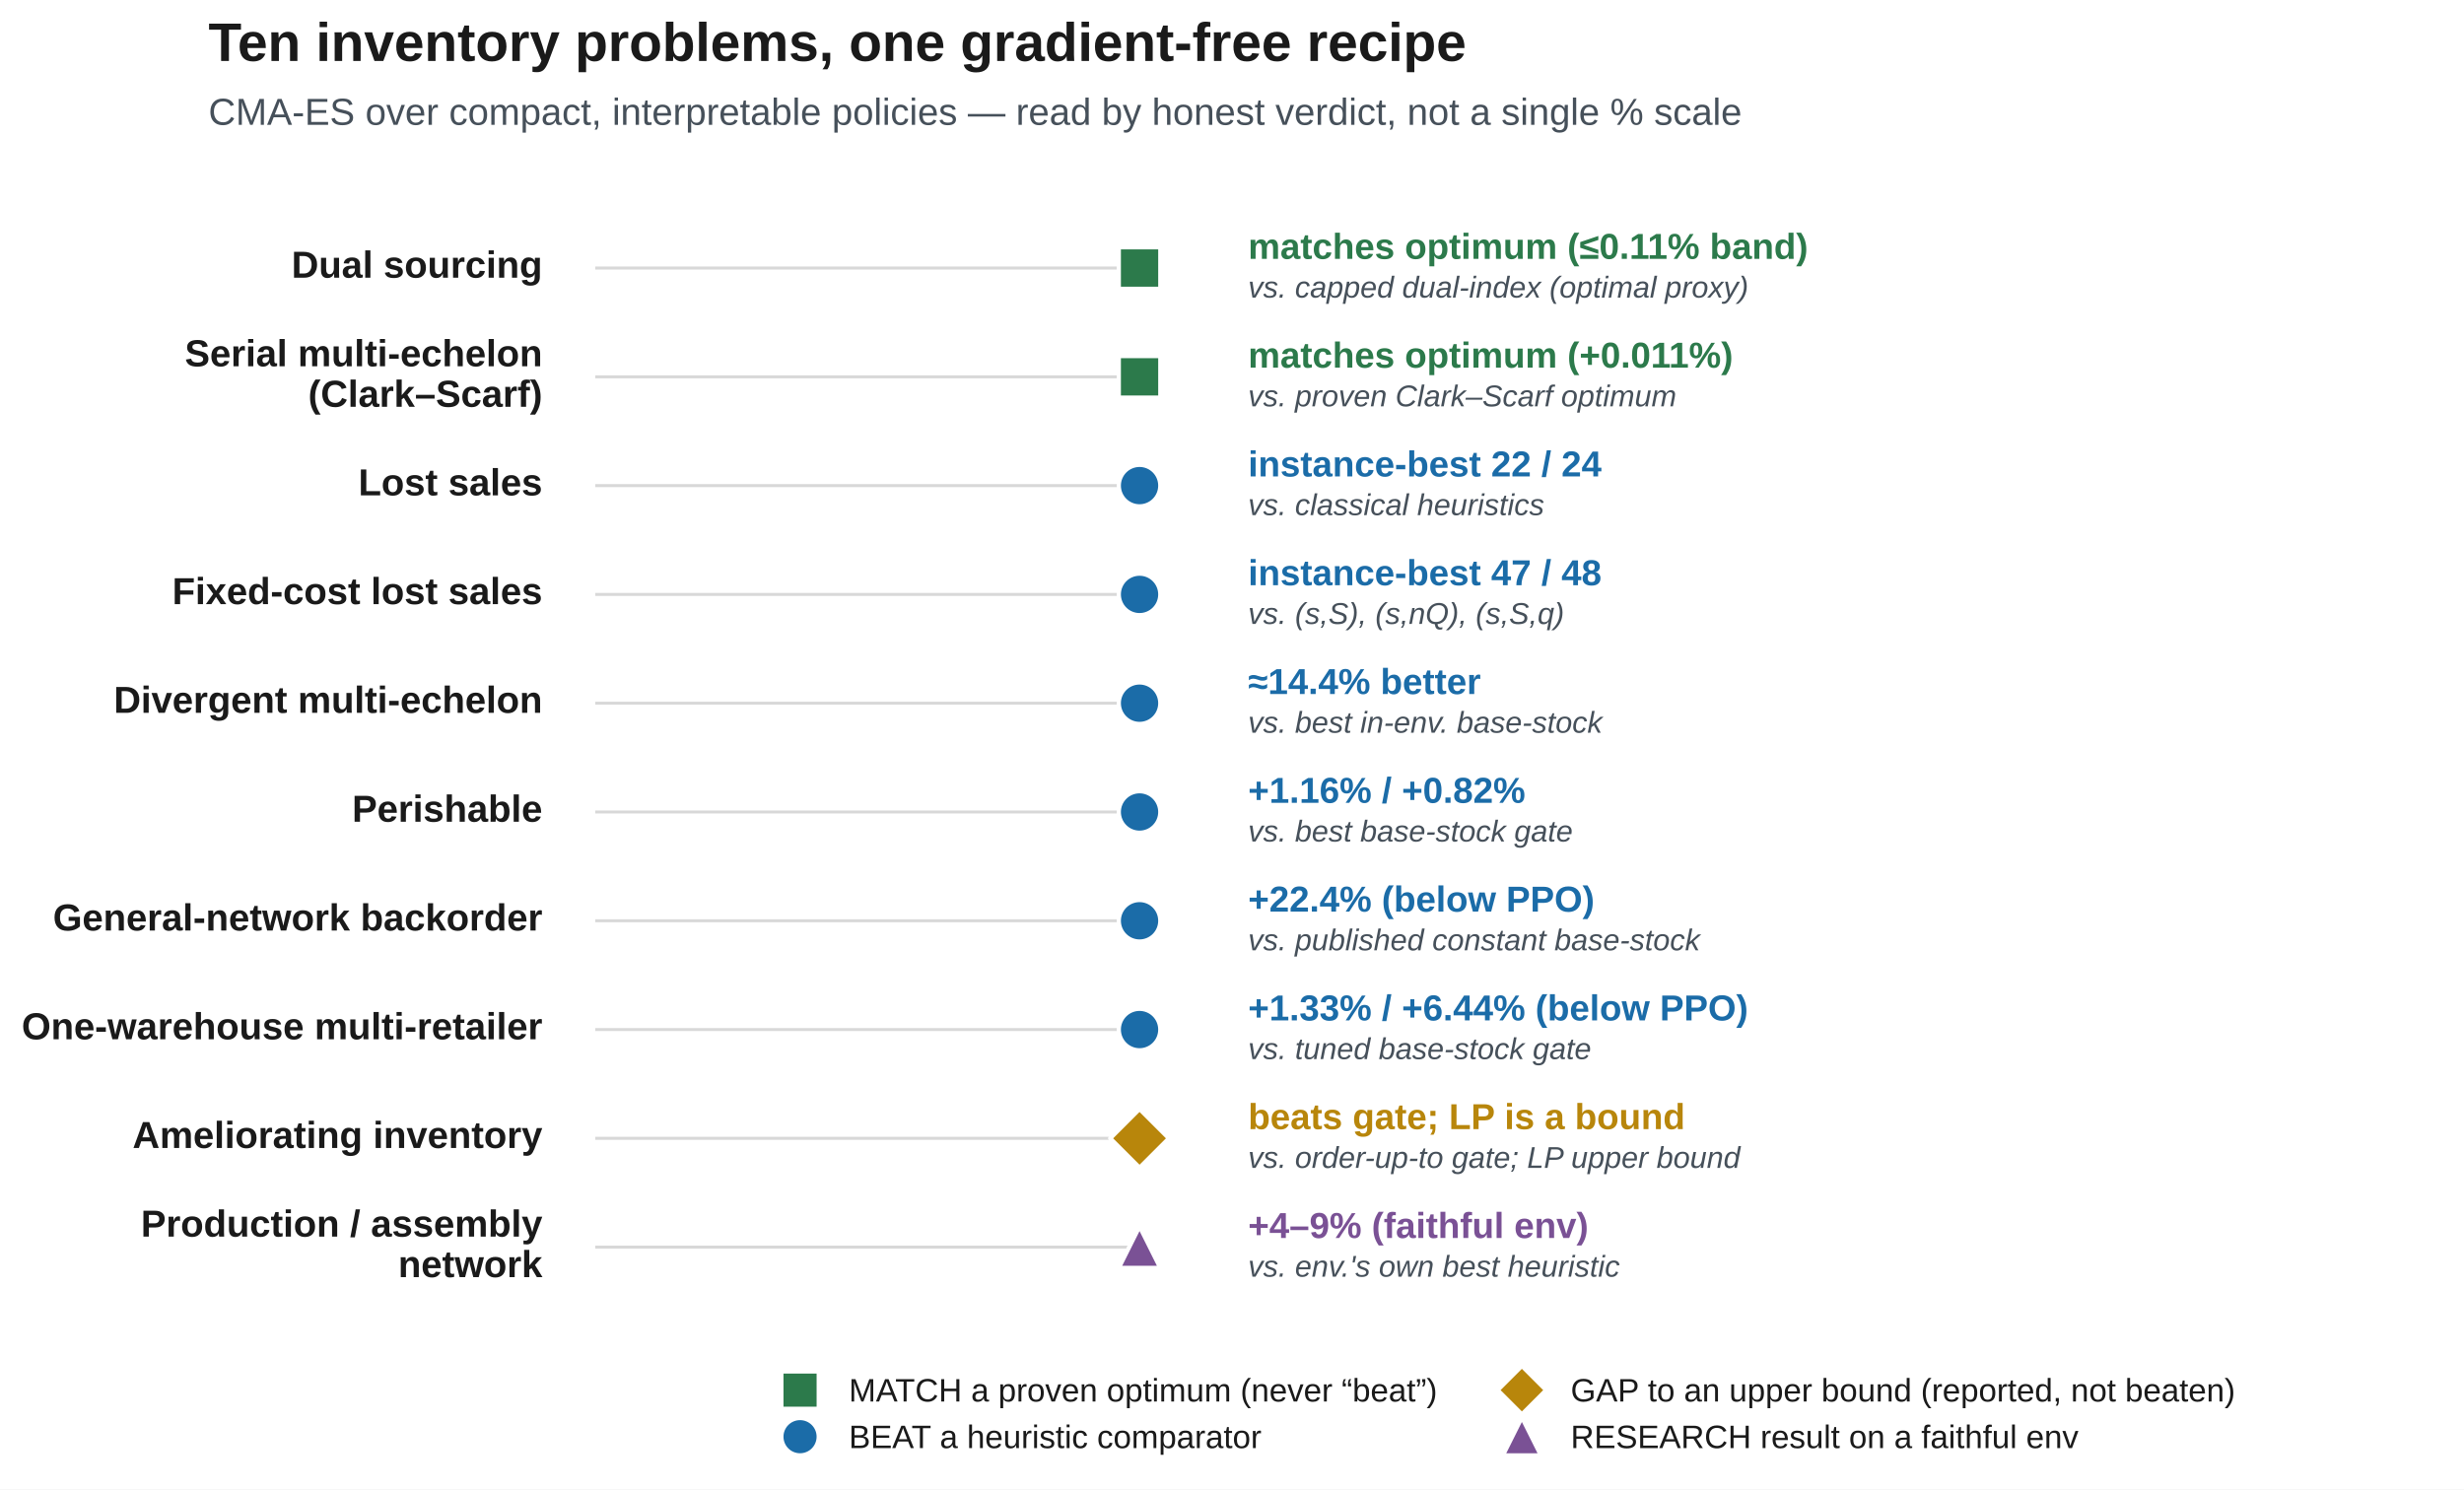
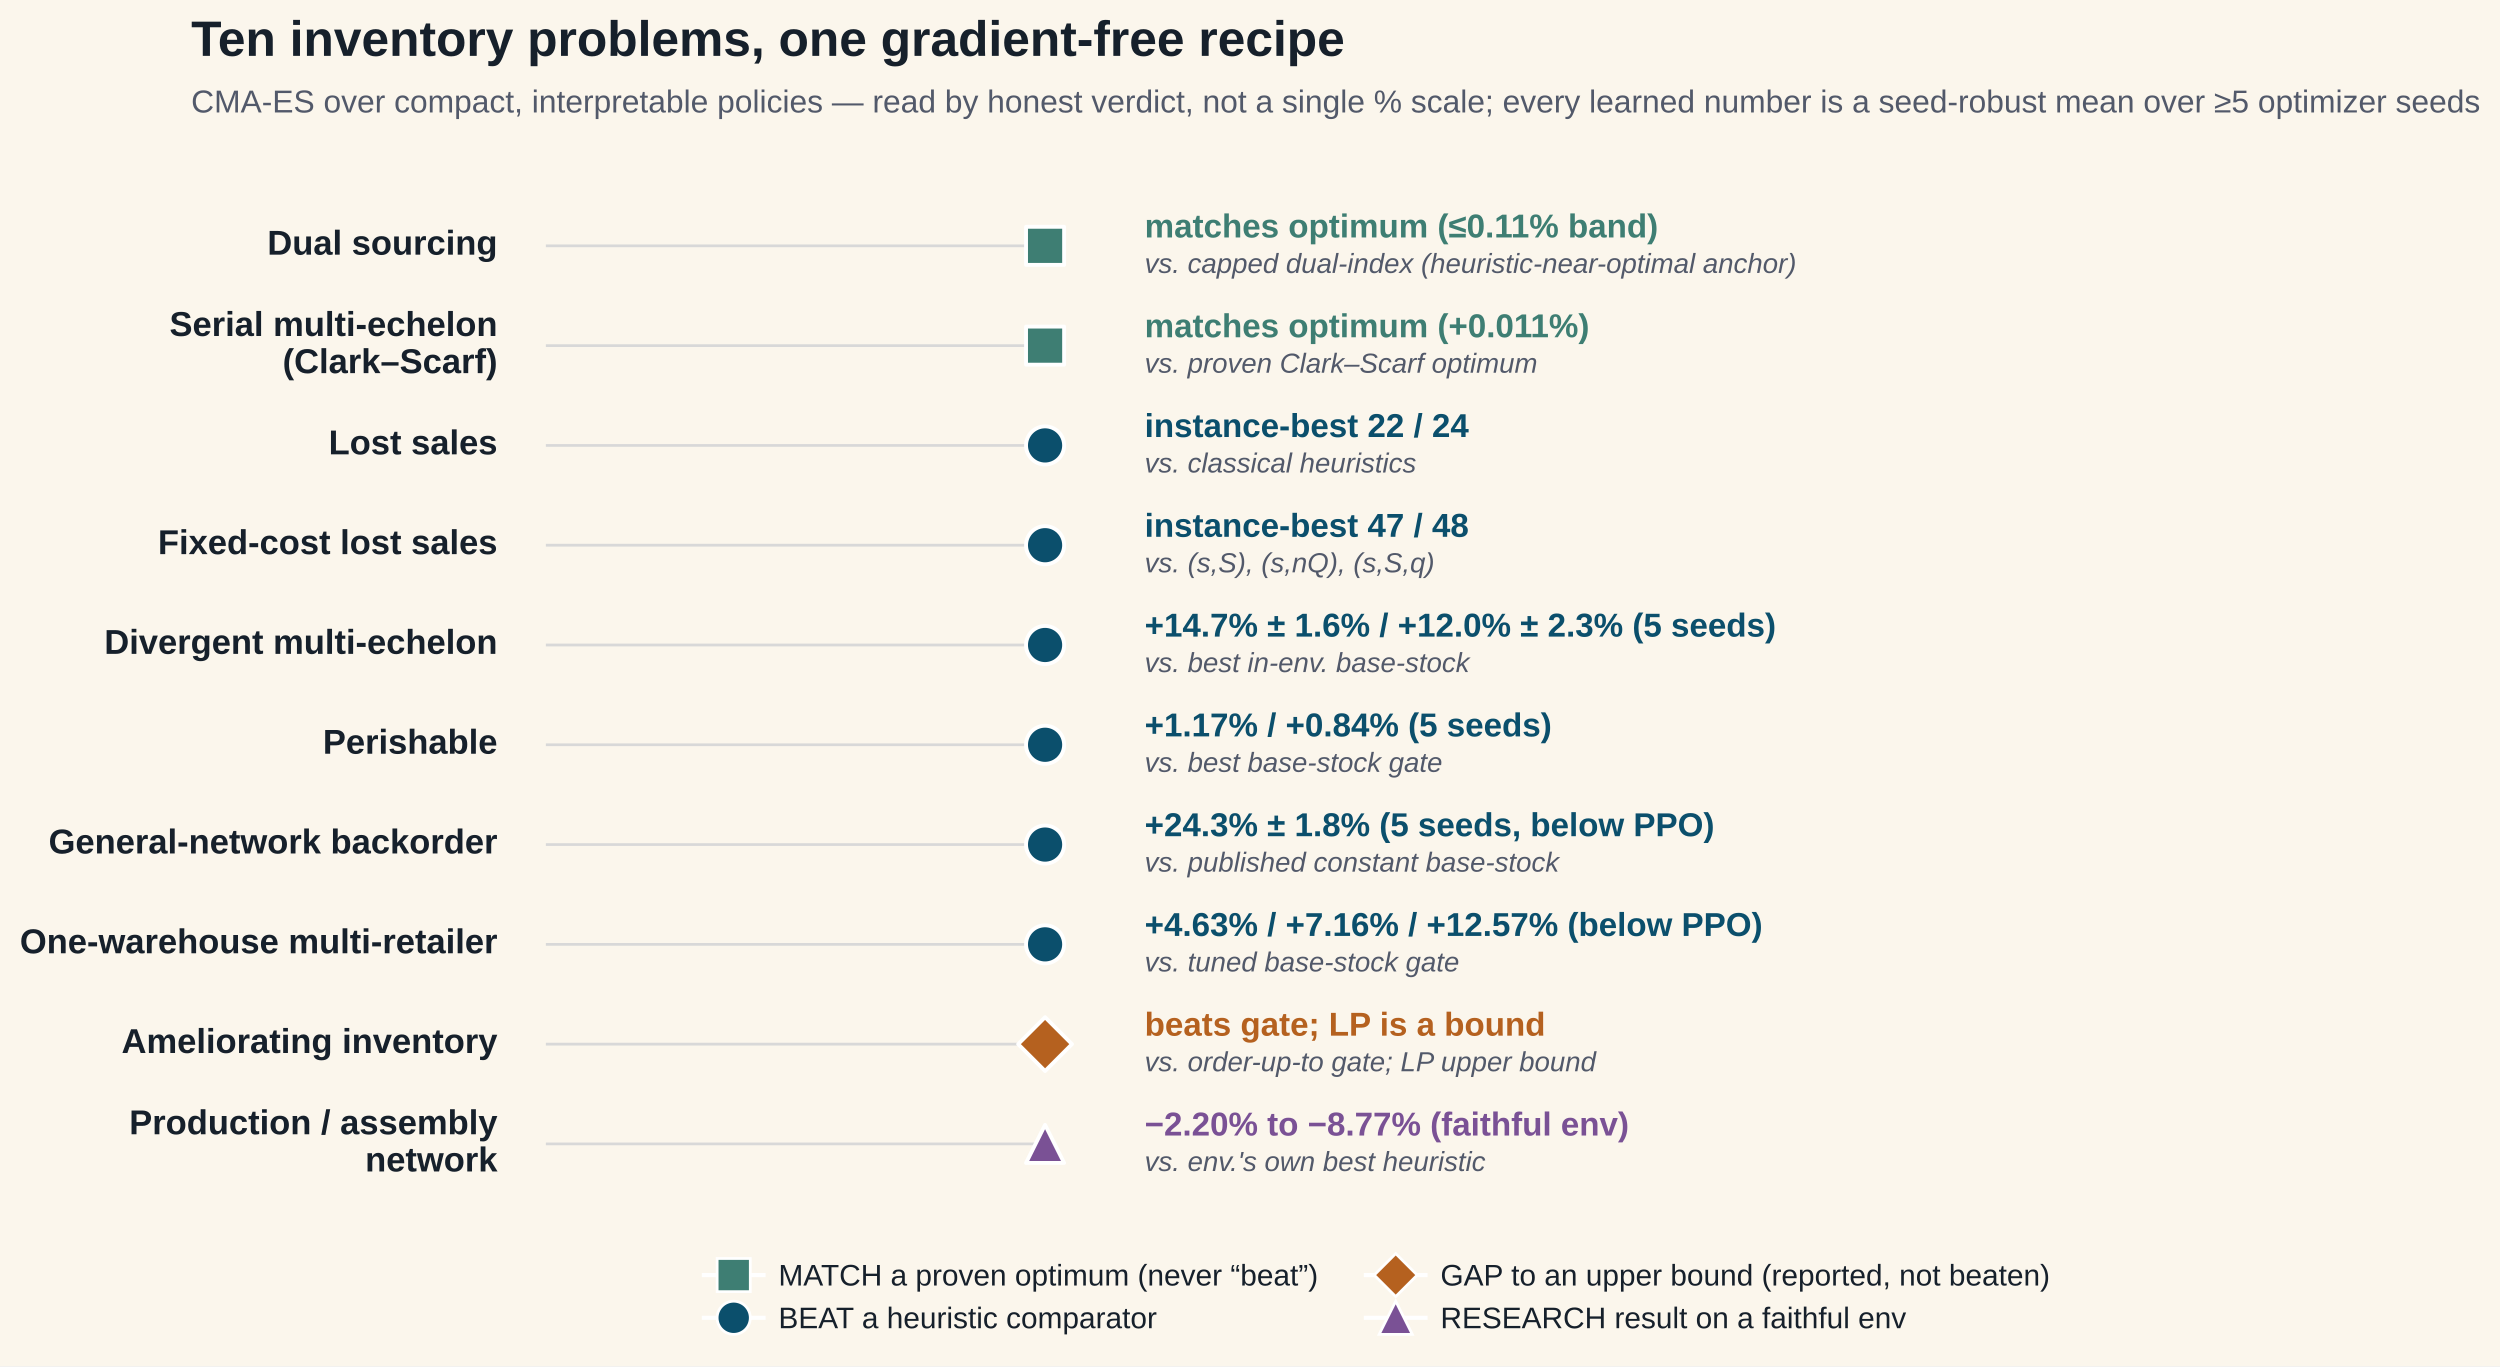
- <svg xmlns="http://www.w3.org/2000/svg" xmlns:xlink="http://www.w3.org/1999/xlink" width="818.32pt" height="494.755pt" viewBox="0 0 818.32 494.755" version="1.1">
+ <svg xmlns="http://www.w3.org/2000/svg" xmlns:xlink="http://www.w3.org/1999/xlink" width="905.334pt" height="494.755pt" viewBox="0 0 905.334 494.755" version="1.1">
  <defs>
    <style type="text/css">*{stroke-linejoin: round; stroke-linecap: butt}</style>
  </defs>
  <g id="figure_1">
    <g id="patch_1">
-       <path d="M 0 494.755  L 818.32 494.755  L 818.32 0  L 0 0  z " style="fill: #ffffff" />
+       <path d="M 0 494.755  L 905.334 494.755  L 905.334 0  L 0 0  z " style="fill: #fbf6ec" />
    </g>
    <g id="axes_1">
      <g id="line2d_1">
-         <path d="M 198.179 89.029  L 378.456 89.029  " clip-path="url(#pad5166db93)" style="fill: none; stroke: #d8d8d8; stroke-linecap: square" />
+         <path d="M 198.179 89.029  L 378.456 89.029  " clip-path="url(#p831bd37a5f)" style="fill: none; stroke: #d8d8d8; stroke-linecap: square" />
      </g>
      <g id="line2d_2">
-         <path d="M 198.179 125.165  L 378.456 125.165  " clip-path="url(#pad5166db93)" style="fill: none; stroke: #d8d8d8; stroke-linecap: square" />
+         <path d="M 198.179 125.165  L 378.456 125.165  " clip-path="url(#p831bd37a5f)" style="fill: none; stroke: #d8d8d8; stroke-linecap: square" />
      </g>
      <g id="line2d_3">
-         <path d="M 198.179 161.3  L 378.456 161.3  " clip-path="url(#pad5166db93)" style="fill: none; stroke: #d8d8d8; stroke-linecap: square" />
+         <path d="M 198.179 161.3  L 378.456 161.3  " clip-path="url(#p831bd37a5f)" style="fill: none; stroke: #d8d8d8; stroke-linecap: square" />
      </g>
      <g id="line2d_4">
-         <path d="M 198.179 197.436  L 378.456 197.436  " clip-path="url(#pad5166db93)" style="fill: none; stroke: #d8d8d8; stroke-linecap: square" />
+         <path d="M 198.179 197.436  L 378.456 197.436  " clip-path="url(#p831bd37a5f)" style="fill: none; stroke: #d8d8d8; stroke-linecap: square" />
      </g>
      <g id="line2d_5">
-         <path d="M 198.179 233.572  L 378.456 233.572  " clip-path="url(#pad5166db93)" style="fill: none; stroke: #d8d8d8; stroke-linecap: square" />
+         <path d="M 198.179 233.572  L 378.456 233.572  " clip-path="url(#p831bd37a5f)" style="fill: none; stroke: #d8d8d8; stroke-linecap: square" />
      </g>
      <g id="line2d_6">
-         <path d="M 198.179 269.708  L 378.456 269.708  " clip-path="url(#pad5166db93)" style="fill: none; stroke: #d8d8d8; stroke-linecap: square" />
+         <path d="M 198.179 269.708  L 378.456 269.708  " clip-path="url(#p831bd37a5f)" style="fill: none; stroke: #d8d8d8; stroke-linecap: square" />
      </g>
      <g id="line2d_7">
-         <path d="M 198.179 305.844  L 378.456 305.844  " clip-path="url(#pad5166db93)" style="fill: none; stroke: #d8d8d8; stroke-linecap: square" />
+         <path d="M 198.179 305.844  L 378.456 305.844  " clip-path="url(#p831bd37a5f)" style="fill: none; stroke: #d8d8d8; stroke-linecap: square" />
      </g>
      <g id="line2d_8">
-         <path d="M 198.179 341.98  L 378.456 341.98  " clip-path="url(#pad5166db93)" style="fill: none; stroke: #d8d8d8; stroke-linecap: square" />
+         <path d="M 198.179 341.98  L 378.456 341.98  " clip-path="url(#p831bd37a5f)" style="fill: none; stroke: #d8d8d8; stroke-linecap: square" />
      </g>
      <g id="line2d_9">
-         <path d="M 198.179 378.115  L 378.456 378.115  " clip-path="url(#pad5166db93)" style="fill: none; stroke: #d8d8d8; stroke-linecap: square" />
+         <path d="M 198.179 378.115  L 378.456 378.115  " clip-path="url(#p831bd37a5f)" style="fill: none; stroke: #d8d8d8; stroke-linecap: square" />
      </g>
      <g id="line2d_10">
-         <path d="M 198.179 414.251  L 378.456 414.251  " clip-path="url(#pad5166db93)" style="fill: none; stroke: #d8d8d8; stroke-linecap: square" />
+         <path d="M 198.179 414.251  L 378.456 414.251  " clip-path="url(#p831bd37a5f)" style="fill: none; stroke: #d8d8d8; stroke-linecap: square" />
      </g>
      <g id="PathCollection_1">
        <defs>
-           <path id="mc6167d8435" d="M -6.892 6.892  L 6.892 6.892  L 6.892 -6.892  L -6.892 -6.892  z " style="stroke: #ffffff; stroke-width: 1.4" />
-         </defs>
-         <g clip-path="url(#pad5166db93)">
-           <use xlink:href="#mc6167d8435" x="378.456" y="89.029" style="fill: #2c7a4b; stroke: #ffffff; stroke-width: 1.4" />
+           <path id="ma9157b4068" d="M -6.892 6.892  L 6.892 6.892  L 6.892 -6.892  L -6.892 -6.892  z " style="stroke: #ffffff; stroke-width: 1.4" />
+         </defs>
+         <g clip-path="url(#p831bd37a5f)">
+           <use xlink:href="#ma9157b4068" x="378.456" y="89.029" style="fill: #3e7e73; stroke: #ffffff; stroke-width: 1.4" />
        </g>
      </g>
      <g id="text_1">
-         <text style="font-weight: 700; font-size: 12.5px; font-family: 'Liberation Sans'; text-anchor: end; fill: #1a1a1a" x="180.151" y="92.234" transform="rotate(-0 180.1512 92.23376)">Dual sourcing</text>
+         <text style="font-weight: 700; font-size: 12.5px; font-family: 'Liberation Sans'; text-anchor: end; fill: #16202b" x="180.151" y="92.234" transform="rotate(-0 180.1512 92.23376)">Dual sourcing</text>
      </g>
      <g id="text_2">
-         <text style="font-weight: 700; font-size: 12px; font-family: 'Liberation Sans'; text-anchor: start; fill: #2c7a4b" x="414.511" y="85.989" transform="rotate(-0 414.5112 85.98871)">matches optimum  (≤0.11% band)</text>
+         <text style="font-weight: 700; font-size: 12px; font-family: 'Liberation Sans'; text-anchor: start; fill: #3e7e73" x="414.511" y="85.989" transform="rotate(-0 414.5112 85.98871)">matches optimum  (≤0.11% band)</text>
      </g>
      <g id="text_3">
-         <text style="font-style: italic; font-size: 10px; font-family: 'Liberation Sans'; text-anchor: start; fill: #46505a" x="414.511" y="98.842" transform="rotate(-0 414.5112 98.84179)">vs. capped dual-index (optimal proxy)</text>
+         <text style="font-style: italic; font-size: 10px; font-family: 'Liberation Sans'; text-anchor: start; fill: #52596a" x="414.511" y="98.842" transform="rotate(-0 414.5112 98.84179)">vs. capped dual-index (heuristic-near-optimal anchor)</text>
      </g>
      <g id="PathCollection_2">
-         <g clip-path="url(#pad5166db93)">
-           <use xlink:href="#mc6167d8435" x="378.456" y="125.165" style="fill: #2c7a4b; stroke: #ffffff; stroke-width: 1.4" />
+         <g clip-path="url(#p831bd37a5f)">
+           <use xlink:href="#ma9157b4068" x="378.456" y="125.165" style="fill: #3e7e73; stroke: #ffffff; stroke-width: 1.4" />
        </g>
      </g>
      <g id="text_4">
-         <text style="font-weight: 700; font-size: 12.5px; font-family: 'Liberation Sans'; fill: #1a1a1a" transform="translate(61.37773 121.6649)">Serial multi-echelon</text>
-         <text style="font-weight: 700; font-size: 12.5px; font-family: 'Liberation Sans'; fill: #1a1a1a" transform="translate(102.3406 135.129)">(Clark–Scarf)</text>
+         <text style="font-weight: 700; font-size: 12.5px; font-family: 'Liberation Sans'; fill: #16202b" transform="translate(61.37773 121.6649)">Serial multi-echelon</text>
+         <text style="font-weight: 700; font-size: 12.5px; font-family: 'Liberation Sans'; fill: #16202b" transform="translate(102.3406 135.129)">(Clark–Scarf)</text>
      </g>
      <g id="text_5">
-         <text style="font-weight: 700; font-size: 12px; font-family: 'Liberation Sans'; text-anchor: start; fill: #2c7a4b" x="414.511" y="122.125" transform="rotate(-0 414.5112 122.1246)">matches optimum  (+0.011%)</text>
+         <text style="font-weight: 700; font-size: 12px; font-family: 'Liberation Sans'; text-anchor: start; fill: #3e7e73" x="414.511" y="122.125" transform="rotate(-0 414.5112 122.1246)">matches optimum  (+0.011%)</text>
      </g>
      <g id="text_6">
-         <text style="font-style: italic; font-size: 10px; font-family: 'Liberation Sans'; text-anchor: start; fill: #46505a" x="414.511" y="134.978" transform="rotate(-0 414.5112 134.9776)">vs. proven Clark–Scarf optimum</text>
+         <text style="font-style: italic; font-size: 10px; font-family: 'Liberation Sans'; text-anchor: start; fill: #52596a" x="414.511" y="134.978" transform="rotate(-0 414.5112 134.9776)">vs. proven Clark–Scarf optimum</text>
      </g>
      <g id="PathCollection_3">
        <defs>
-           <path id="mc8cccf4e96" d="M 0 6.892  C 1.828 6.892 3.581 6.166 4.873 4.873  C 6.166 3.581 6.892 1.828 6.892 0  C 6.892 -1.828 6.166 -3.581 4.873 -4.873  C 3.581 -6.166 1.828 -6.892 0 -6.892  C -1.828 -6.892 -3.581 -6.166 -4.873 -4.873  C -6.166 -3.581 -6.892 -1.828 -6.892 0  C -6.892 1.828 -6.166 3.581 -4.873 4.873  C -3.581 6.166 -1.828 6.892 0 6.892  z " style="stroke: #ffffff; stroke-width: 1.4" />
-         </defs>
-         <g clip-path="url(#pad5166db93)">
-           <use xlink:href="#mc8cccf4e96" x="378.456" y="161.3" style="fill: #1b6ca8; stroke: #ffffff; stroke-width: 1.4" />
+           <path id="m1fc9dfe44d" d="M 0 6.892  C 1.828 6.892 3.581 6.166 4.873 4.873  C 6.166 3.581 6.892 1.828 6.892 0  C 6.892 -1.828 6.166 -3.581 4.873 -4.873  C 3.581 -6.166 1.828 -6.892 0 -6.892  C -1.828 -6.892 -3.581 -6.166 -4.873 -4.873  C -6.166 -3.581 -6.892 -1.828 -6.892 0  C -6.892 1.828 -6.166 3.581 -4.873 4.873  C -3.581 6.166 -1.828 6.892 0 6.892  z " style="stroke: #ffffff; stroke-width: 1.4" />
+         </defs>
+         <g clip-path="url(#p831bd37a5f)">
+           <use xlink:href="#m1fc9dfe44d" x="378.456" y="161.3" style="fill: #0b4f6c; stroke: #ffffff; stroke-width: 1.4" />
        </g>
      </g>
      <g id="text_7">
-         <text style="font-weight: 700; font-size: 12.5px; font-family: 'Liberation Sans'; text-anchor: end; fill: #1a1a1a" x="180.151" y="164.533" transform="rotate(-0 180.1512 164.5328)">Lost sales</text>
+         <text style="font-weight: 700; font-size: 12.5px; font-family: 'Liberation Sans'; text-anchor: end; fill: #16202b" x="180.151" y="164.533" transform="rotate(-0 180.1512 164.5328)">Lost sales</text>
      </g>
      <g id="text_8">
-         <text style="font-weight: 700; font-size: 12px; font-family: 'Liberation Sans'; text-anchor: start; fill: #1b6ca8" x="414.511" y="158.26" transform="rotate(-0 414.5112 158.2604)">instance-best 22 / 24</text>
+         <text style="font-weight: 700; font-size: 12px; font-family: 'Liberation Sans'; text-anchor: start; fill: #0b4f6c" x="414.511" y="158.26" transform="rotate(-0 414.5112 158.2604)">instance-best 22 / 24</text>
      </g>
      <g id="text_9">
-         <text style="font-style: italic; font-size: 10px; font-family: 'Liberation Sans'; text-anchor: start; fill: #46505a" x="414.511" y="171.113" transform="rotate(-0 414.5112 171.1135)">vs. classical heuristics</text>
+         <text style="font-style: italic; font-size: 10px; font-family: 'Liberation Sans'; text-anchor: start; fill: #52596a" x="414.511" y="171.113" transform="rotate(-0 414.5112 171.1135)">vs. classical heuristics</text>
      </g>
      <g id="PathCollection_4">
-         <g clip-path="url(#pad5166db93)">
-           <use xlink:href="#mc8cccf4e96" x="378.456" y="197.436" style="fill: #1b6ca8; stroke: #ffffff; stroke-width: 1.4" />
+         <g clip-path="url(#p831bd37a5f)">
+           <use xlink:href="#m1fc9dfe44d" x="378.456" y="197.436" style="fill: #0b4f6c; stroke: #ffffff; stroke-width: 1.4" />
        </g>
      </g>
      <g id="text_10">
-         <text style="font-weight: 700; font-size: 12.5px; font-family: 'Liberation Sans'; text-anchor: end; fill: #1a1a1a" x="180.151" y="200.669" transform="rotate(-0 180.1512 200.6686)">Fixed-cost lost sales</text>
+         <text style="font-weight: 700; font-size: 12.5px; font-family: 'Liberation Sans'; text-anchor: end; fill: #16202b" x="180.151" y="200.669" transform="rotate(-0 180.1512 200.6686)">Fixed-cost lost sales</text>
      </g>
      <g id="text_11">
-         <text style="font-weight: 700; font-size: 12px; font-family: 'Liberation Sans'; text-anchor: start; fill: #1b6ca8" x="414.511" y="194.396" transform="rotate(-0 414.5112 194.3963)">instance-best 47 / 48</text>
+         <text style="font-weight: 700; font-size: 12px; font-family: 'Liberation Sans'; text-anchor: start; fill: #0b4f6c" x="414.511" y="194.396" transform="rotate(-0 414.5112 194.3963)">instance-best 47 / 48</text>
      </g>
      <g id="text_12">
-         <text style="font-style: italic; font-size: 10px; font-family: 'Liberation Sans'; text-anchor: start; fill: #46505a" x="414.511" y="207.249" transform="rotate(-0 414.5112 207.2493)">vs. (s,S), (s,nQ), (s,S,q)</text>
+         <text style="font-style: italic; font-size: 10px; font-family: 'Liberation Sans'; text-anchor: start; fill: #52596a" x="414.511" y="207.249" transform="rotate(-0 414.5112 207.2493)">vs. (s,S), (s,nQ), (s,S,q)</text>
      </g>
      <g id="PathCollection_5">
-         <g clip-path="url(#pad5166db93)">
-           <use xlink:href="#mc8cccf4e96" x="378.456" y="233.572" style="fill: #1b6ca8; stroke: #ffffff; stroke-width: 1.4" />
+         <g clip-path="url(#p831bd37a5f)">
+           <use xlink:href="#m1fc9dfe44d" x="378.456" y="233.572" style="fill: #0b4f6c; stroke: #ffffff; stroke-width: 1.4" />
        </g>
      </g>
      <g id="text_13">
-         <text style="font-weight: 700; font-size: 12.5px; font-family: 'Liberation Sans'; text-anchor: end; fill: #1a1a1a" x="180.151" y="236.777" transform="rotate(-0 180.1512 236.7772)">Divergent multi-echelon</text>
+         <text style="font-weight: 700; font-size: 12.5px; font-family: 'Liberation Sans'; text-anchor: end; fill: #16202b" x="180.151" y="236.777" transform="rotate(-0 180.1512 236.7772)">Divergent multi-echelon</text>
      </g>
      <g id="text_14">
-         <text style="font-weight: 700; font-size: 12px; font-family: 'Liberation Sans'; text-anchor: start; fill: #1b6ca8" x="414.511" y="230.532" transform="rotate(-0 414.5112 230.5321)">≈14.4% better</text>
+         <text style="font-weight: 700; font-size: 12px; font-family: 'Liberation Sans'; text-anchor: start; fill: #0b4f6c" x="414.511" y="230.532" transform="rotate(-0 414.5112 230.5321)">+14.7% ± 1.6% / +12.0% ± 2.3%  (5 seeds)</text>
      </g>
      <g id="text_15">
-         <text style="font-style: italic; font-size: 10px; font-family: 'Liberation Sans'; text-anchor: start; fill: #46505a" x="414.511" y="243.385" transform="rotate(-0 414.5112 243.3852)">vs. best in-env. base-stock</text>
+         <text style="font-style: italic; font-size: 10px; font-family: 'Liberation Sans'; text-anchor: start; fill: #52596a" x="414.511" y="243.385" transform="rotate(-0 414.5112 243.3852)">vs. best in-env. base-stock</text>
      </g>
      <g id="PathCollection_6">
-         <g clip-path="url(#pad5166db93)">
-           <use xlink:href="#mc8cccf4e96" x="378.456" y="269.708" style="fill: #1b6ca8; stroke: #ffffff; stroke-width: 1.4" />
+         <g clip-path="url(#p831bd37a5f)">
+           <use xlink:href="#m1fc9dfe44d" x="378.456" y="269.708" style="fill: #0b4f6c; stroke: #ffffff; stroke-width: 1.4" />
        </g>
      </g>
      <g id="text_16">
-         <text style="font-weight: 700; font-size: 12.5px; font-family: 'Liberation Sans'; text-anchor: end; fill: #1a1a1a" x="180.151" y="272.94" transform="rotate(-0 180.1512 272.9403)">Perishable</text>
+         <text style="font-weight: 700; font-size: 12.5px; font-family: 'Liberation Sans'; text-anchor: end; fill: #16202b" x="180.151" y="272.94" transform="rotate(-0 180.1512 272.9403)">Perishable</text>
      </g>
      <g id="text_17">
-         <text style="font-weight: 700; font-size: 12px; font-family: 'Liberation Sans'; text-anchor: start; fill: #1b6ca8" x="414.511" y="266.668" transform="rotate(-0 414.5112 266.668)">+1.16% / +0.82%</text>
+         <text style="font-weight: 700; font-size: 12px; font-family: 'Liberation Sans'; text-anchor: start; fill: #0b4f6c" x="414.511" y="266.668" transform="rotate(-0 414.5112 266.668)">+1.17% / +0.84%  (5 seeds)</text>
      </g>
      <g id="text_18">
-         <text style="font-style: italic; font-size: 10px; font-family: 'Liberation Sans'; text-anchor: start; fill: #46505a" x="414.511" y="279.521" transform="rotate(-0 414.5112 279.521)">vs. best base-stock gate</text>
+         <text style="font-style: italic; font-size: 10px; font-family: 'Liberation Sans'; text-anchor: start; fill: #52596a" x="414.511" y="279.521" transform="rotate(-0 414.5112 279.521)">vs. best base-stock gate</text>
      </g>
      <g id="PathCollection_7">
-         <g clip-path="url(#pad5166db93)">
-           <use xlink:href="#mc8cccf4e96" x="378.456" y="305.844" style="fill: #1b6ca8; stroke: #ffffff; stroke-width: 1.4" />
+         <g clip-path="url(#p831bd37a5f)">
+           <use xlink:href="#m1fc9dfe44d" x="378.456" y="305.844" style="fill: #0b4f6c; stroke: #ffffff; stroke-width: 1.4" />
        </g>
      </g>
      <g id="text_19">
-         <text style="font-weight: 700; font-size: 12.5px; font-family: 'Liberation Sans'; text-anchor: end; fill: #1a1a1a" x="180.151" y="309.076" transform="rotate(-0 180.1512 309.0762)">General-network backorder</text>
+         <text style="font-weight: 700; font-size: 12.5px; font-family: 'Liberation Sans'; text-anchor: end; fill: #16202b" x="180.151" y="309.076" transform="rotate(-0 180.1512 309.0762)">General-network backorder</text>
      </g>
      <g id="text_20">
-         <text style="font-weight: 700; font-size: 12px; font-family: 'Liberation Sans'; text-anchor: start; fill: #1b6ca8" x="414.511" y="302.804" transform="rotate(-0 414.5112 302.8038)">+22.4%  (below PPO)</text>
+         <text style="font-weight: 700; font-size: 12px; font-family: 'Liberation Sans'; text-anchor: start; fill: #0b4f6c" x="414.511" y="302.804" transform="rotate(-0 414.5112 302.8038)">+24.3% ± 1.8%  (5 seeds, below PPO)</text>
      </g>
      <g id="text_21">
-         <text style="font-style: italic; font-size: 10px; font-family: 'Liberation Sans'; text-anchor: start; fill: #46505a" x="414.511" y="315.657" transform="rotate(-0 414.5112 315.6569)">vs. published constant base-stock</text>
+         <text style="font-style: italic; font-size: 10px; font-family: 'Liberation Sans'; text-anchor: start; fill: #52596a" x="414.511" y="315.657" transform="rotate(-0 414.5112 315.6569)">vs. published constant base-stock</text>
      </g>
      <g id="PathCollection_8">
-         <g clip-path="url(#pad5166db93)">
-           <use xlink:href="#mc8cccf4e96" x="378.456" y="341.98" style="fill: #1b6ca8; stroke: #ffffff; stroke-width: 1.4" />
+         <g clip-path="url(#p831bd37a5f)">
+           <use xlink:href="#m1fc9dfe44d" x="378.456" y="341.98" style="fill: #0b4f6c; stroke: #ffffff; stroke-width: 1.4" />
        </g>
      </g>
      <g id="text_22">
-         <text style="font-weight: 700; font-size: 12.5px; font-family: 'Liberation Sans'; text-anchor: end; fill: #1a1a1a" x="180.151" y="345.212" transform="rotate(-0 180.1512 345.212)">One-warehouse multi-retailer</text>
+         <text style="font-weight: 700; font-size: 12.5px; font-family: 'Liberation Sans'; text-anchor: end; fill: #16202b" x="180.151" y="345.212" transform="rotate(-0 180.1512 345.212)">One-warehouse multi-retailer</text>
      </g>
      <g id="text_23">
-         <text style="font-weight: 700; font-size: 12px; font-family: 'Liberation Sans'; text-anchor: start; fill: #1b6ca8" x="414.511" y="338.94" transform="rotate(-0 414.5112 338.9397)">+1.33% / +6.44%  (below PPO)</text>
+         <text style="font-weight: 700; font-size: 12px; font-family: 'Liberation Sans'; text-anchor: start; fill: #0b4f6c" x="414.511" y="338.94" transform="rotate(-0 414.5112 338.9397)">+4.63% / +7.16% / +12.57%  (below PPO)</text>
      </g>
      <g id="text_24">
-         <text style="font-style: italic; font-size: 10px; font-family: 'Liberation Sans'; text-anchor: start; fill: #46505a" x="414.511" y="351.793" transform="rotate(-0 414.5112 351.7927)">vs. tuned base-stock gate</text>
+         <text style="font-style: italic; font-size: 10px; font-family: 'Liberation Sans'; text-anchor: start; fill: #52596a" x="414.511" y="351.793" transform="rotate(-0 414.5112 351.7927)">vs. tuned base-stock gate</text>
      </g>
      <g id="PathCollection_9">
        <defs>
-           <path id="m18dc07539d" d="M -0 9.747  L 9.747 0  L 0 -9.747  L -9.747 -0  z " style="stroke: #ffffff; stroke-width: 1.4" />
-         </defs>
-         <g clip-path="url(#pad5166db93)">
-           <use xlink:href="#m18dc07539d" x="378.456" y="378.115" style="fill: #b8860b; stroke: #ffffff; stroke-width: 1.4" />
+           <path id="m3d07cf78bc" d="M -0 9.747  L 9.747 0  L 0 -9.747  L -9.747 -0  z " style="stroke: #ffffff; stroke-width: 1.4" />
+         </defs>
+         <g clip-path="url(#p831bd37a5f)">
+           <use xlink:href="#m3d07cf78bc" x="378.456" y="378.115" style="fill: #b5611f; stroke: #ffffff; stroke-width: 1.4" />
        </g>
      </g>
      <g id="text_25">
-         <text style="font-weight: 700; font-size: 12.5px; font-family: 'Liberation Sans'; text-anchor: end; fill: #1a1a1a" x="180.151" y="381.321" transform="rotate(-0 180.1512 381.3206)">Ameliorating inventory</text>
+         <text style="font-weight: 700; font-size: 12.5px; font-family: 'Liberation Sans'; text-anchor: end; fill: #16202b" x="180.151" y="381.321" transform="rotate(-0 180.1512 381.3206)">Ameliorating inventory</text>
      </g>
      <g id="text_26">
-         <text style="font-weight: 700; font-size: 12px; font-family: 'Liberation Sans'; text-anchor: start; fill: #b8860b" x="414.511" y="375.049" transform="rotate(-0 414.5112 375.0493)">beats gate; LP is a bound</text>
+         <text style="font-weight: 700; font-size: 12px; font-family: 'Liberation Sans'; text-anchor: start; fill: #b5611f" x="414.511" y="375.049" transform="rotate(-0 414.5112 375.0493)">beats gate; LP is a bound</text>
      </g>
      <g id="text_27">
-         <text style="font-style: italic; font-size: 10px; font-family: 'Liberation Sans'; text-anchor: start; fill: #46505a" x="414.511" y="387.929" transform="rotate(-0 414.5112 387.9286)">vs. order-up-to gate;  LP upper bound</text>
+         <text style="font-style: italic; font-size: 10px; font-family: 'Liberation Sans'; text-anchor: start; fill: #52596a" x="414.511" y="387.929" transform="rotate(-0 414.5112 387.9286)">vs. order-up-to gate;  LP upper bound</text>
      </g>
      <g id="PathCollection_10">
        <defs>
-           <path id="mde0fef7d6e" d="M 0 -6.892  L -6.892 6.892  L 6.892 6.892  z " style="stroke: #ffffff; stroke-width: 1.4" />
-         </defs>
-         <g clip-path="url(#pad5166db93)">
-           <use xlink:href="#mde0fef7d6e" x="378.456" y="414.251" style="fill: #7a5195; stroke: #ffffff; stroke-width: 1.4" />
+           <path id="m6b42eab4fe" d="M 0 -6.892  L -6.892 6.892  L 6.892 6.892  z " style="stroke: #ffffff; stroke-width: 1.4" />
+         </defs>
+         <g clip-path="url(#p831bd37a5f)">
+           <use xlink:href="#m6b42eab4fe" x="378.456" y="414.251" style="fill: #7a5195; stroke: #ffffff; stroke-width: 1.4" />
        </g>
      </g>
      <g id="text_28">
-         <text style="font-weight: 700; font-size: 12.5px; font-family: 'Liberation Sans'; fill: #1a1a1a" transform="translate(46.7918 410.7517)">Production / assembly</text>
-         <text style="font-weight: 700; font-size: 12.5px; font-family: 'Liberation Sans'; fill: #1a1a1a" transform="translate(132.2293 424.2158)">network</text>
+         <text style="font-weight: 700; font-size: 12.5px; font-family: 'Liberation Sans'; fill: #16202b" transform="translate(46.7918 410.7517)">Production / assembly</text>
+         <text style="font-weight: 700; font-size: 12.5px; font-family: 'Liberation Sans'; fill: #16202b" transform="translate(132.2293 424.2158)">network</text>
      </g>
      <g id="text_29">
-         <text style="font-weight: 700; font-size: 12px; font-family: 'Liberation Sans'; text-anchor: start; fill: #7a5195" x="414.511" y="411.211" transform="rotate(-0 414.5112 411.2114)">+4–9%  (faithful env)</text>
+         <text style="font-weight: 700; font-size: 12px; font-family: 'Liberation Sans'; text-anchor: start; fill: #7a5195" x="414.511" y="411.211" transform="rotate(-0 414.5112 411.2114)">−2.20% to −8.77%  (faithful env)</text>
      </g>
      <g id="text_30">
-         <text style="font-style: italic; font-size: 10px; font-family: 'Liberation Sans'; text-anchor: start; fill: #46505a" x="414.511" y="424.064" transform="rotate(-0 414.5112 424.0644)">vs. env.'s own best heuristic</text>
+         <text style="font-style: italic; font-size: 10px; font-family: 'Liberation Sans'; text-anchor: start; fill: #52596a" x="414.511" y="424.064" transform="rotate(-0 414.5112 424.0644)">vs. env.'s own best heuristic</text>
      </g>
      <g id="legend_1">
        <g id="line2d_11">
          <path d="M 254.903 461.747  L 265.703 461.747  L 276.503 461.747  " style="fill: none; stroke: #ffffff; stroke-width: 1.5; stroke-linecap: square" />
          <defs>
-             <path id="m5e59ffb76f" d="M -6 6  L 6 6  L 6 -6  L -6 -6  z " style="stroke: #ffffff; stroke-linejoin: miter" />
-           </defs>
-           <g>
-             <use xlink:href="#m5e59ffb76f" x="265.703" y="461.747" style="fill: #2c7a4b; stroke: #ffffff; stroke-linejoin: miter" />
+             <path id="mb76fbca3dc" d="M -6 6  L 6 6  L 6 -6  L -6 -6  z " style="stroke: #ffffff; stroke-linejoin: miter" />
+           </defs>
+           <g>
+             <use xlink:href="#mb76fbca3dc" x="265.703" y="461.747" style="fill: #3e7e73; stroke: #ffffff; stroke-linejoin: miter" />
          </g>
        </g>
        <g id="text_31">
-           <text style="font-size: 10.8px; font-family: 'Liberation Sans'; text-anchor: start; fill: #1a1a1a" x="281.903" y="465.527" transform="rotate(-0 281.903 465.5266)">MATCH a proven optimum (never “beat”)</text>
+           <text style="font-size: 10.8px; font-family: 'Liberation Sans'; text-anchor: start; fill: #16202b" x="281.903" y="465.527" transform="rotate(-0 281.903 465.5266)">MATCH a proven optimum (never “beat”)</text>
        </g>
        <g id="line2d_12">
          <path d="M 254.903 477.214  L 265.703 477.214  L 276.503 477.214  " style="fill: none; stroke: #ffffff; stroke-width: 1.5; stroke-linecap: square" />
          <defs>
-             <path id="m1342148bac" d="M 0 6  C 1.591 6 3.117 5.368 4.243 4.243  C 5.368 3.117 6 1.591 6 0  C 6 -1.591 5.368 -3.117 4.243 -4.243  C 3.117 -5.368 1.591 -6 0 -6  C -1.591 -6 -3.117 -5.368 -4.243 -4.243  C -5.368 -3.117 -6 -1.591 -6 0  C -6 1.591 -5.368 3.117 -4.243 4.243  C -3.117 5.368 -1.591 6 0 6  z " style="stroke: #ffffff" />
-           </defs>
-           <g>
-             <use xlink:href="#m1342148bac" x="265.703" y="477.214" style="fill: #1b6ca8; stroke: #ffffff" />
+             <path id="md0a461c0ea" d="M 0 6  C 1.591 6 3.117 5.368 4.243 4.243  C 5.368 3.117 6 1.591 6 0  C 6 -1.591 5.368 -3.117 4.243 -4.243  C 3.117 -5.368 1.591 -6 0 -6  C -1.591 -6 -3.117 -5.368 -4.243 -4.243  C -5.368 -3.117 -6 -1.591 -6 0  C -6 1.591 -5.368 3.117 -4.243 4.243  C -3.117 5.368 -1.591 6 0 6  z " style="stroke: #ffffff" />
+           </defs>
+           <g>
+             <use xlink:href="#md0a461c0ea" x="265.703" y="477.214" style="fill: #0b4f6c; stroke: #ffffff" />
          </g>
        </g>
        <g id="text_32">
-           <text style="font-size: 10.8px; font-family: 'Liberation Sans'; text-anchor: start; fill: #1a1a1a" x="281.903" y="480.994" transform="rotate(-0 281.903 480.9942)">BEAT a heuristic comparator</text>
+           <text style="font-size: 10.8px; font-family: 'Liberation Sans'; text-anchor: start; fill: #16202b" x="281.903" y="480.994" transform="rotate(-0 281.903 480.9942)">BEAT a heuristic comparator</text>
        </g>
        <g id="line2d_13">
          <path d="M 494.634 461.747  L 505.434 461.747  L 516.234 461.747  " style="fill: none; stroke: #ffffff; stroke-width: 1.5; stroke-linecap: square" />
          <defs>
-             <path id="m20cdeb0b3a" d="M -0 7.778  L 7.778 0  L 0 -7.778  L -7.778 -0  z " style="stroke: #ffffff; stroke-linejoin: miter" />
-           </defs>
-           <g>
-             <use xlink:href="#m20cdeb0b3a" x="505.434" y="461.747" style="fill: #b8860b; stroke: #ffffff; stroke-linejoin: miter" />
+             <path id="mc8332ca0a4" d="M -0 7.778  L 7.778 0  L 0 -7.778  L -7.778 -0  z " style="stroke: #ffffff; stroke-linejoin: miter" />
+           </defs>
+           <g>
+             <use xlink:href="#mc8332ca0a4" x="505.434" y="461.747" style="fill: #b5611f; stroke: #ffffff; stroke-linejoin: miter" />
          </g>
        </g>
        <g id="text_33">
-           <text style="font-size: 10.8px; font-family: 'Liberation Sans'; text-anchor: start; fill: #1a1a1a" x="521.634" y="465.527" transform="rotate(-0 521.6343 465.5266)">GAP to an upper bound (reported, not beaten)</text>
+           <text style="font-size: 10.8px; font-family: 'Liberation Sans'; text-anchor: start; fill: #16202b" x="521.634" y="465.527" transform="rotate(-0 521.6343 465.5266)">GAP to an upper bound (reported, not beaten)</text>
        </g>
        <g id="line2d_14">
          <path d="M 494.634 477.214  L 505.434 477.214  L 516.234 477.214  " style="fill: none; stroke: #ffffff; stroke-width: 1.5; stroke-linecap: square" />
          <defs>
-             <path id="m9bfd27ca45" d="M 0 -6  L -6 6  L 6 6  z " style="stroke: #ffffff; stroke-linejoin: miter" />
-           </defs>
-           <g>
-             <use xlink:href="#m9bfd27ca45" x="505.434" y="477.214" style="fill: #7a5195; stroke: #ffffff; stroke-linejoin: miter" />
+             <path id="mce08c231d7" d="M 0 -6  L -6 6  L 6 6  z " style="stroke: #ffffff; stroke-linejoin: miter" />
+           </defs>
+           <g>
+             <use xlink:href="#mce08c231d7" x="505.434" y="477.214" style="fill: #7a5195; stroke: #ffffff; stroke-linejoin: miter" />
          </g>
        </g>
        <g id="text_34">
-           <text style="font-size: 10.8px; font-family: 'Liberation Sans'; text-anchor: start; fill: #1a1a1a" x="521.634" y="480.994" transform="rotate(-0 521.6343 480.9942)">RESEARCH result on a faithful env</text>
+           <text style="font-size: 10.8px; font-family: 'Liberation Sans'; text-anchor: start; fill: #16202b" x="521.634" y="480.994" transform="rotate(-0 521.6343 480.9942)">RESEARCH result on a faithful env</text>
        </g>
      </g>
    </g>
    <g id="text_35">
-       <text style="font-weight: 700; font-size: 18px; font-family: 'Liberation Sans'; text-anchor: start; fill: #1a1a1a" x="69.232" y="20.244" transform="rotate(-0 69.2324 20.24438)">Ten inventory problems, one gradient-free recipe</text>
+       <text style="font-weight: 700; font-size: 18px; font-family: 'Liberation Sans'; text-anchor: start; fill: #16202b" x="69.232" y="20.244" transform="rotate(-0 69.2324 20.24438)">Ten inventory problems, one gradient-free recipe</text>
    </g>
    <g id="text_36">
-       <text style="font-size: 12.5px; font-family: 'Liberation Sans'; text-anchor: start; fill: #46505a" x="69.232" y="41.459" transform="rotate(-0 69.2324 41.45859)">CMA-ES over compact, interpretable policies — read by honest verdict, not a single % scale</text>
+       <text style="font-size: 11.5px; font-family: 'Liberation Sans'; text-anchor: start; fill: #52596a" x="69.232" y="40.734" transform="rotate(-0 69.2324 40.73391)">CMA-ES over compact, interpretable policies — read by honest verdict, not a single % scale; every learned number is a seed-robust mean over ≥5 optimizer seeds</text>
    </g>
  </g>
  <defs>
-     <clipPath id="pad5166db93">
+     <clipPath id="p831bd37a5f">
      <rect x="186.16" y="60.12" width="624.96" height="383.04" />
    </clipPath>
  </defs>
</svg>
